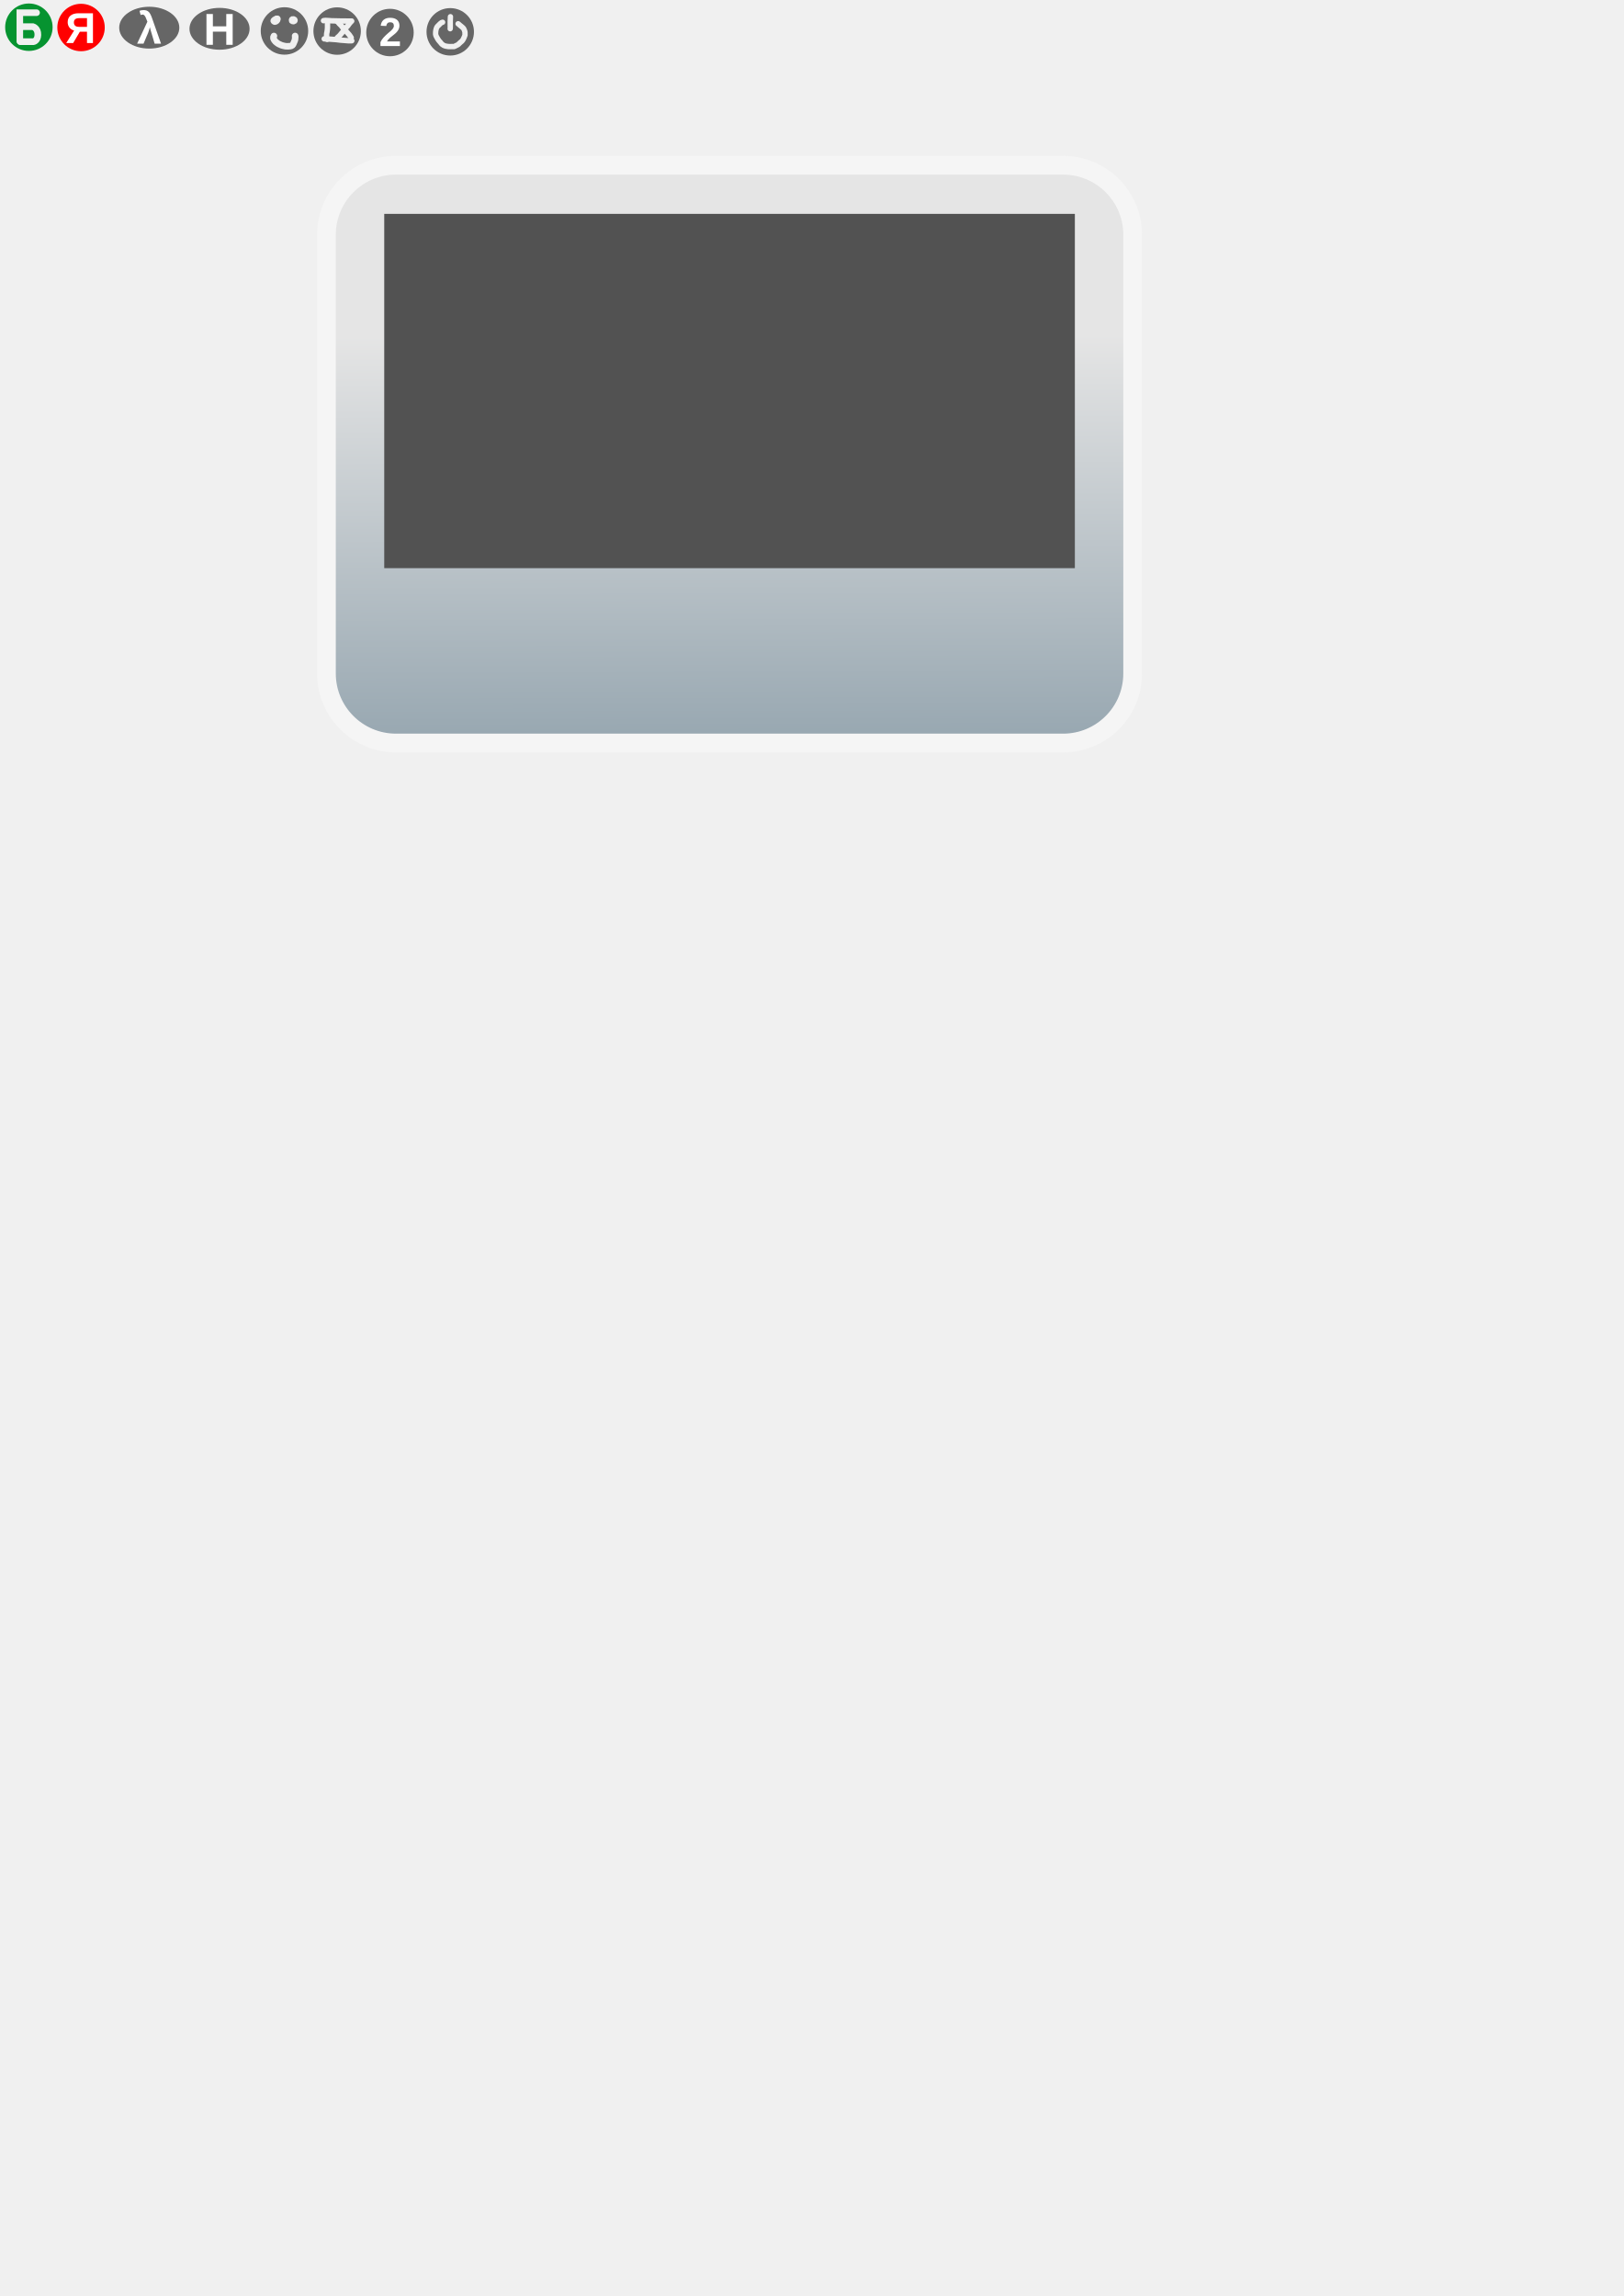
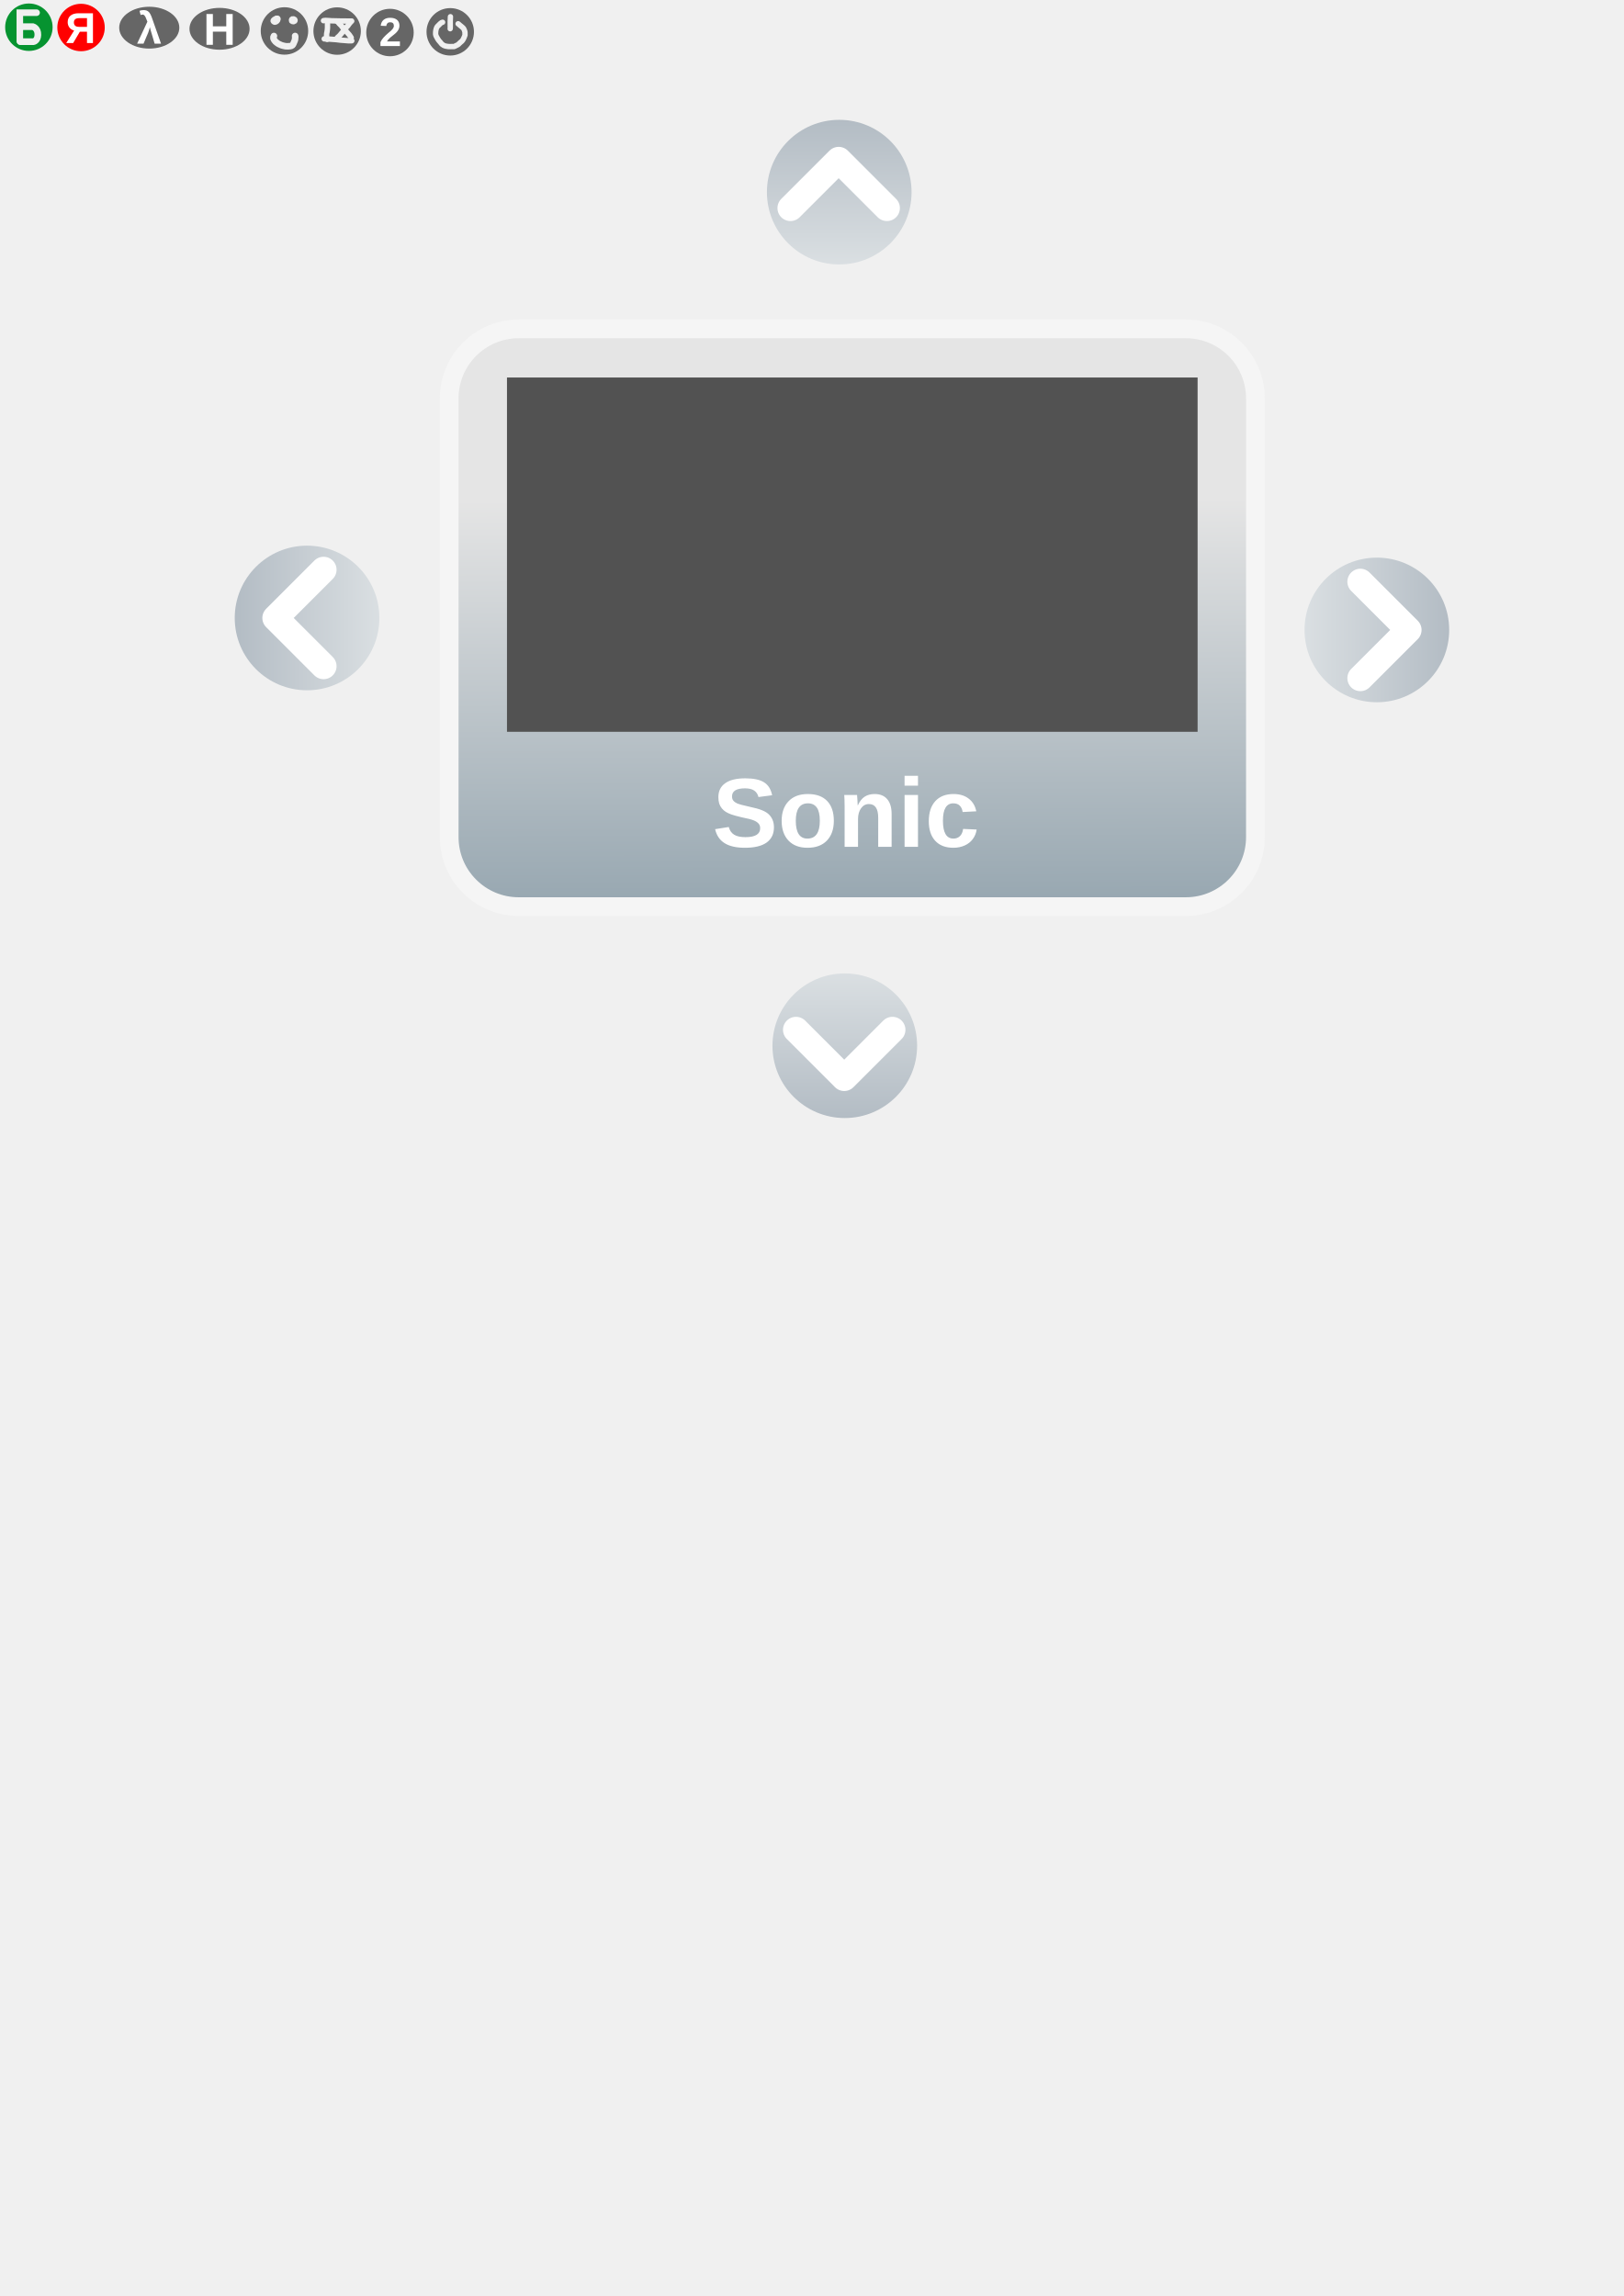
<svg xmlns="http://www.w3.org/2000/svg" xmlns:xlink="http://www.w3.org/1999/xlink" width="210mm" height="297mm" viewBox="0 0 210 297" version="1.1" id="svg421">
  <defs id="defs418">
+     <linearGradient id="linearGradient15762">
+       <stop style="stop-color:#b3bcc4;stop-opacity:1;" offset="0" id="stop15758" />
+       <stop style="stop-color:#dadfe2;stop-opacity:1;" offset="1" id="stop15760" />
+     </linearGradient>
    <linearGradient id="linearGradient11767">
      <stop style="stop-color:#7d929f;stop-opacity:1;" offset="0" id="stop11763" />
      <stop style="stop-color:#e5e5e5;stop-opacity:1;" offset="1" id="stop11765" />
    </linearGradient>
-     <linearGradient xlink:href="#linearGradient11767" id="linearGradient11769" x1="39.799" y1="60.328" x2="39.721" y2="27.372" gradientUnits="userSpaceOnUse" gradientTransform="matrix(1.832956,0,0,2.125664,11.36679,-14.73797)" />
+     <linearGradient xlink:href="#linearGradient11767" id="linearGradient11769" x1="39.799" y1="60.328" x2="39.721" y2="27.372" gradientUnits="userSpaceOnUse" gradientTransform="matrix(1.832956,0,0,2.125664,27.24179,6.4287)" />
+     <linearGradient xlink:href="#linearGradient15762" id="linearGradient15764" x1="10.122" y1="64.127" x2="35.595" y2="64.127" gradientUnits="userSpaceOnUse" gradientTransform="matrix(0.734449,0,0,0.734449,22.92552,32.84041)" />
+     <linearGradient xlink:href="#linearGradient15762" id="linearGradient15803" gradientUnits="userSpaceOnUse" gradientTransform="matrix(0.734449,0,0,0.734449,-194.8627,34.38846)" x1="10.122" y1="64.127" x2="35.595" y2="64.127" />
+     <linearGradient xlink:href="#linearGradient15762" id="linearGradient15844" gradientUnits="userSpaceOnUse" gradientTransform="matrix(0.734449,0,0,0.734449,8.066312,61.44565)" x1="10.122" y1="64.127" x2="35.595" y2="64.127" />
+     <linearGradient xlink:href="#linearGradient15762" id="linearGradient15885" gradientUnits="userSpaceOnUse" gradientTransform="matrix(0.734449,0,0,0.734449,-152.0588,62.16242)" x1="10.122" y1="64.127" x2="35.595" y2="64.127" />
  </defs>
  <g id="layer1">
+     <circle style="fill:url(#linearGradient15764);fill-opacity:1;stroke:none;stroke-width:1.78;stroke-linecap:round;stroke-linejoin:round;stroke-dasharray:none;stroke-opacity:1;stop-color:#000000" id="path13126" cx="39.714" cy="79.938" r="9.354" />
    <circle style="fill:#069330;stroke-width:0.272;stroke-linecap:round;stop-color:#000000" id="path598" cx="3.736" cy="3.52" r="3.068" />
    <g id="g2451" transform="translate(-9.46247,-1.26374)" style="stroke:#f0f0f0;stroke-opacity:1">
      <path style="fill:none;stroke:#f0f0f0;stroke-width:0.847;stroke-linecap:round;stroke-dasharray:none;stroke-opacity:1;stop-color:#000000" d="M 12.027,6.605 V 2.906 h 2.169" id="path758" />
      <path style="fill:none;stroke:#f0f0f0;stroke-width:0.863;stroke-linecap:round;stroke-dasharray:none;stroke-opacity:1;stop-color:#000000" d="m 12.094,4.713 h 1.63 c 0,0 0.661,0.181 0.636,1.061 -0.024,0.793 -0.562,0.879 -0.562,0.879 h -1.697" id="path1486" />
    </g>
    <circle style="fill:#ff0000;stroke-width:0.272;stroke-linecap:round;stop-color:#000000" id="path598-2" cx="10.481" cy="3.559" r="3.068" />
    <circle style="fill:#666666;stroke-width:0.272;stroke-linecap:round;stop-color:#000000" id="path598-2-5" cx="36.791" cy="4.004" r="3.068" />
    <circle style="fill:#666666;stroke-width:0.272;stroke-linecap:round;stop-color:#000000" id="path598-2-5-0" cx="43.604" cy="4.018" r="3.068" />
    <circle style="fill:#666666;stroke-width:0.272;stroke-linecap:round;stop-color:#000000" id="path598-2-5-0-1" cx="50.437" cy="4.208" r="3.068" />
    <ellipse style="fill:#666666;stroke-width:0.288;stroke-linecap:round;stop-color:#000000" id="path598-2-9" cx="19.305" cy="3.579" rx="3.888" ry="2.706" />
    <text xml:space="preserve" style="font-size:5.516px;font-family:'Agency FB';-inkscape-font-specification:'Agency FB';fill:#ffffff;fill-opacity:1;stroke:#f0f0f0;stroke-width:1.472;stroke-linecap:round;stroke-dasharray:none;stroke-opacity:1;stop-color:#000000" x="-12.561" y="5.491" id="text3290" transform="scale(-0.9864034,1.013784)">
      <tspan id="tspan3288" style="font-style:normal;font-variant:normal;font-weight:bold;font-stretch:normal;font-family:Arial;-inkscape-font-specification:'Arial Bold';fill:#ffffff;fill-opacity:1;stroke:none;stroke-width:1.472;stroke-dasharray:none;stroke-opacity:1" x="-12.561" y="5.491">R</tspan>
    </text>
    <text xml:space="preserve" style="font-style:normal;font-variant:normal;font-weight:bold;font-stretch:normal;font-size:5.785px;font-family:Arial;-inkscape-font-specification:'Arial Bold';fill:#ffffff;fill-opacity:1;stroke:none;stroke-width:1.543;stroke-linecap:round;stroke-dasharray:none;stroke-opacity:1;stop-color:#000000" x="17.705" y="5.649" id="text6587">
      <tspan id="tspan6585" style="fill:#ffffff;stroke-width:1.543" x="17.705" y="5.649">λ</tspan>
    </text>
    <ellipse style="fill:#666666;stroke-width:0.288;stroke-linecap:round;stop-color:#000000" id="path598-2-9-0" cx="28.393" cy="3.726" rx="3.888" ry="2.706" />
    <text xml:space="preserve" style="font-style:normal;font-variant:normal;font-weight:bold;font-stretch:normal;font-size:5.785px;font-family:Arial;-inkscape-font-specification:'Arial Bold';fill:#ffffff;fill-opacity:1;stroke:none;stroke-width:1.543;stroke-linecap:round;stroke-dasharray:none;stroke-opacity:1;stop-color:#000000" x="26.314" y="5.797" id="text6587-2">
      <tspan id="tspan6585-7" style="fill:#ffffff;stroke-width:1.543" x="26.314" y="5.797">H</tspan>
    </text>
    <path style="fill:none;fill-opacity:1;stroke:#f0f0f0;stroke-width:0.847;stroke-linecap:round;stroke-dasharray:none;stroke-opacity:1;stop-color:#000000" d="m 35.873,2.433 c -0.176,0 -0.064,-0.019 -0.25,0.083 -0.193,0.106 -0.091,0.015 -0.209,0.153 -0.004,0.005 -0.014,0.007 -0.014,0.014 0,0.067 0.141,0.136 0.195,0.111 0.123,-0.057 0.261,-0.143 0.278,-0.292 0.003,-0.023 0.019,-0.056 0,-0.07 -0.034,-0.024 -0.083,0 -0.125,0" id="path6891" />
    <path style="fill:none;fill-opacity:1;stroke:#f0f0f0;stroke-width:0.847;stroke-linecap:round;stroke-dasharray:none;stroke-opacity:1;stop-color:#000000" d="m 37.959,2.517 c -0.021,0.048 -0.066,-0.024 -0.097,-0.014 -0.041,0.014 -0.025,0.018 -0.056,0.056 -0.008,0.01 -0.021,0.017 -0.028,0.028 -0.005,0.008 0,0.019 0,0.028 0,0.019 -0.008,0.039 0,0.056 0.042,0.084 0.306,0.092 0.306,-0.042 0,-0.014 0.008,-0.03 0,-0.042 -0.011,-0.016 -0.109,-0.068 -0.125,-0.07 -0.037,-0.003 -0.074,0.01 -0.111,0.014 -0.006,7.144e-4 -0.037,-0.004 -0.042,0 -0.003,0.003 7.94e-4,0.009 0,0.014 -0.002,0.009 -0.036,0.089 -0.028,0.097 0.012,0.012 0.026,0.023 0.042,0.028 0.008,0.003 0.162,0.01 0.167,0 0.009,-0.019 0.014,-0.074 0.014,-0.097" id="path6956" />
    <path style="fill:none;fill-opacity:1;stroke:#f0f0f0;stroke-width:0.847;stroke-linecap:round;stroke-dasharray:none;stroke-opacity:1;stop-color:#000000" d="m 35.428,4.658 c -0.08,0.136 -0.056,0.085 -0.056,0.264 0,0.061 -0.006,0.08 0.028,0.139 0.02,0.034 0.049,0.063 0.07,0.097 0.048,0.082 0.002,0.058 0.07,0.125 0.007,0.007 0.021,0.006 0.028,0.014 0.031,0.035 0.053,0.077 0.083,0.111 0.007,0.008 0.02,0.007 0.028,0.014 0.109,0.087 0.21,0.183 0.334,0.25 0.067,0.037 0.14,0.063 0.209,0.097 0.154,0.077 0.201,0.094 0.375,0.139 0.276,0.072 0.367,0.095 0.654,0.083 0.157,-0.006 0.431,-0.014 0.556,-0.125 0.113,-0.101 0.192,-0.346 0.25,-0.473 0.11,-0.24 0.125,-0.326 0.125,-0.598 0,-0.058 0.004,-0.087 -0.014,-0.139" id="path6958" />
    <path style="fill:none;fill-opacity:1;stroke:#f0f0f0;stroke-width:0.7;stroke-linecap:round;stroke-dasharray:none;stroke-opacity:1;stop-color:#000000" d="m 43.617,4.884 c 0.111,-0.103 0.23,-0.197 0.333,-0.308 0.124,-0.134 0.232,-0.283 0.349,-0.424 0.133,-0.16 0.108,-0.105 0.286,-0.333 0.252,-0.323 -0.102,0.073 0.206,-0.283 0.063,-0.073 0.139,-0.132 0.198,-0.208 0.027,-0.034 0.047,-0.073 0.071,-0.108 0.02,-0.029 0.044,-0.054 0.063,-0.083 0.015,-0.021 0.024,-0.046 0.04,-0.067 0.011,-0.014 0.028,-0.021 0.04,-0.033 0.032,-0.033 0.055,-0.075 0.087,-0.108 0.004,-0.004 0.013,-0.003 0.016,-0.008 0.006,-0.01 0.003,-0.023 0.008,-0.033 0.017,-0.035 0.078,-0.071 0.103,-0.125" id="path7804" />
    <path style="fill:none;fill-opacity:1;stroke:#f0f0f0;stroke-width:0.697;stroke-linecap:round;stroke-dasharray:none;stroke-opacity:1;stop-color:#000000" d="m 42.355,2.756 c 0,0.244 0,0.488 0,0.732 0,0.038 0.003,0.075 0,0.113 -0.012,0.175 -0.031,0.378 -0.065,0.555 -0.008,0.043 -0.024,0.085 -0.033,0.129 -0.01,0.053 -0.011,0.107 -0.016,0.161 -0.005,0.05 -0.006,0.241 0,0.297 0.007,0.062 0.03,0.104 0.049,0.161 0.006,0.018 -0.002,0.056 0,0.072 0.004,0.044 0.016,0.078 0.016,0.121" id="path7806" />
    <path style="fill:none;fill-opacity:1;stroke:#f0f0f0;stroke-width:0.7;stroke-linecap:round;stroke-dasharray:none;stroke-opacity:1;stop-color:#000000" d="m 41.84,2.673 c 0.09,-0.011 0.179,-0.035 0.27,-0.033 0.257,0.004 0.513,0.04 0.77,0.05 0.375,0.015 0.751,0.018 1.126,0.025 0.209,0.004 0.418,-0.003 0.627,0 0.056,7.833e-4 0.111,0.007 0.167,0.008 0.227,0.007 0.456,0 0.682,0" id="path7808" />
    <path style="fill:none;fill-opacity:1;stroke:#f0f0f0;stroke-width:0.7;stroke-linecap:round;stroke-dasharray:none;stroke-opacity:1;stop-color:#000000" d="m 41.935,5.027 c 0.1,0.001 0.201,-0.006 0.301,0 0.167,0.009 0.333,0.029 0.5,0.042 0.338,0.025 0.44,0.022 0.777,0.058 0.175,0.019 0.348,0.053 0.524,0.067 0.193,0.014 0.386,0.028 0.579,0.042 0.021,0.003 0.042,0.007 0.063,0.008 0.143,0.012 0.286,0.015 0.428,0.033 0.05,0.007 0.12,0 0.167,0 0.044,0 0.113,0.01 0.159,0 0.032,-0.007 0.033,-0.008 0.063,-0.008" id="path7810" />
    <path style="fill:none;fill-opacity:1;stroke:#f0f0f0;stroke-width:0.7;stroke-linecap:round;stroke-dasharray:none;stroke-opacity:1;stop-color:#000000" d="m 45.423,4.879 c -0.084,-0.126 -0.158,-0.258 -0.252,-0.377 C 45.059,4.358 44.928,4.228 44.807,4.091 44.67,3.934 44.72,3.967 44.523,3.756 44.244,3.457 44.579,3.869 44.277,3.508 44.215,3.435 44.168,3.35 44.102,3.28 c -0.029,-0.032 -0.065,-0.057 -0.096,-0.087 -0.025,-0.024 -0.047,-0.052 -0.072,-0.076 -0.019,-0.018 -0.042,-0.031 -0.059,-0.05 -0.012,-0.013 -0.016,-0.031 -0.027,-0.044 -0.028,-0.037 -0.065,-0.066 -0.093,-0.103 -0.004,-0.005 -9.47e-4,-0.013 -0.006,-0.017 -0.009,-0.007 -0.022,-0.007 -0.032,-0.013 -0.032,-0.022 -0.058,-0.088 -0.107,-0.121" id="path7804-3" />
    <text xml:space="preserve" style="font-style:normal;font-variant:normal;font-weight:bold;font-stretch:normal;font-size:5.227px;font-family:Arial;-inkscape-font-specification:'Arial Bold';fill:none;fill-opacity:1;stroke:#f0f0f0;stroke-width:1.394;stroke-linecap:round;stroke-dasharray:none;stroke-opacity:1;stop-color:#000000" x="49.02" y="5.958" id="text9360">
      <tspan id="tspan9358" style="fill:#ffffff;fill-opacity:1;stroke:none;stroke-width:1.394" x="49.02" y="5.958">2</tspan>
    </text>
    <circle style="fill:#666666;stroke-width:0.272;stroke-linecap:round;stop-color:#000000" id="path598-2-5-0-1-7" cx="58.231" cy="4.116" r="3.068" />
    <path style="fill:none;fill-opacity:1;stroke:#f0f0f0;stroke-width:0.695;stroke-linecap:round;stroke-dasharray:none;stroke-opacity:1;stop-color:#000000" d="m 58.257,2.161 c -0.036,0.375 -0.023,0.754 -0.023,1.13 0,0.088 0,0.175 0,0.263 0,0.023 0.006,0.057 0,0.08 -0.008,0.032 -0.011,0.047 -0.011,0.08" id="path10913" />
    <path style="fill:none;fill-opacity:1;stroke:#f0f0f0;stroke-width:0.695;stroke-linecap:round;stroke-dasharray:none;stroke-opacity:1;stop-color:#000000" d="m 57.241,2.88 c -0.134,0.045 -0.153,0.04 -0.285,0.16 -0.14,0.126 -0.27,0.263 -0.4,0.4 -0.023,0.024 -0.043,0.05 -0.057,0.08 -0.12,0.25 -0.16,0.525 -0.16,0.799 0,0.034 -0.005,0.069 0,0.103 0.027,0.183 0.121,0.359 0.217,0.514 0.059,0.095 0.129,0.227 0.205,0.32 0.027,0.067 0.094,0.097 0.137,0.148 0.062,0.075 0.118,0.155 0.183,0.228 0.02,0.022 0.035,0.049 0.057,0.068 0.035,0.03 0.076,0.053 0.114,0.08 0.038,0.027 0.073,0.058 0.114,0.08 0.181,0.094 0.428,0.145 0.628,0.16 0.178,0.013 0.358,0 0.536,0 0.068,0 0.138,0.013 0.205,0 0.054,-0.011 0.152,-0.076 0.205,-0.103 0.069,-0.034 0.269,-0.11 0.354,-0.183 0.01,-0.009 0.013,-0.025 0.023,-0.034 0.067,-0.067 0.135,-0.131 0.205,-0.194 0.074,-0.067 0.156,-0.125 0.228,-0.194 0.062,-0.059 0.157,-0.223 0.194,-0.297 0.035,-0.07 0.179,-0.383 0.194,-0.468 0.01,-0.06 0,-0.122 0,-0.183 0,-0.061 0.006,-0.122 0,-0.183 -0.005,-0.05 -0.019,-0.1 -0.034,-0.148 C 60.098,4.008 60.012,3.757 59.969,3.702 59.842,3.541 59.666,3.422 59.512,3.291 59.425,3.217 59.345,3.137 59.25,3.074" id="path10915" />
-     <path style="fill:url(#linearGradient11769);fill-opacity:1;stroke:#f5f5f5;stroke-width:2.423;stroke-linecap:round;stroke-linejoin:round;stroke-dasharray:none;stroke-opacity:1;stop-color:#000000" id="rect11761" width="104.273" height="74.735" x="42.219" y="21.376" d="m 51.215,21.376 h 86.281 a 8.996,8.996 45 0 1 8.996,8.996 v 56.744 a 8.996,8.996 135 0 1 -8.996,8.996 H 51.215 A 8.996,8.996 45 0 1 42.219,87.115 V 30.372 a 8.996,8.996 135 0 1 8.996,-8.996 z" />
-     <rect style="fill:#525252;fill-opacity:1;stroke:none;stroke-width:3.117;stroke-linecap:round;stroke-linejoin:round;stroke-dasharray:none;stroke-opacity:1;stop-color:#000000" id="rect12792" width="89.321" height="45.829" x="49.695" y="27.665" />
+     <path style="fill:url(#linearGradient11769);fill-opacity:1;stroke:#f5f5f5;stroke-width:2.423;stroke-linecap:round;stroke-linejoin:round;stroke-dasharray:none;stroke-opacity:1;stop-color:#000000" id="rect11761" width="104.273" height="74.735" x="58.094" y="42.542" d="m 67.09,42.542 h 86.281 a 8.996,8.996 45 0 1 8.996,8.996 v 56.744 a 8.996,8.996 135 0 1 -8.996,8.996 H 67.09 a 8.996,8.996 45 0 1 -8.996,-8.996 V 51.538 a 8.996,8.996 135 0 1 8.996,-8.996 z" />
+     <rect style="fill:#525252;fill-opacity:1;stroke:none;stroke-width:3.117;stroke-linecap:round;stroke-linejoin:round;stroke-dasharray:none;stroke-opacity:1;stop-color:#000000" id="rect12792" width="89.321" height="45.829" x="65.57" y="48.832" />
+     <path style="fill:none;fill-opacity:1;stroke:#ffffff;stroke-width:3.36;stroke-linecap:round;stroke-linejoin:round;stroke-dasharray:none;stroke-opacity:1;stop-color:#000000" d="m 41.849,73.7 -6.238,6.238 6.238,6.238" id="path13072" />
+     <circle style="fill:url(#linearGradient15803);fill-opacity:1;stroke:none;stroke-width:1.78;stroke-linecap:round;stroke-linejoin:round;stroke-dasharray:none;stroke-opacity:1;stop-color:#000000" id="path13126-0" cx="-178.074" cy="81.486" r="9.354" transform="scale(-1,1)" />
+     <path style="fill:none;fill-opacity:1;stroke:#ffffff;stroke-width:3.36;stroke-linecap:round;stroke-linejoin:round;stroke-dasharray:none;stroke-opacity:1;stop-color:#000000" d="m 175.939,75.248 6.238,6.238 -6.238,6.238" id="path13072-1" />
+     <circle style="fill:url(#linearGradient15844);fill-opacity:1;stroke:none;stroke-width:1.78;stroke-linecap:round;stroke-linejoin:round;stroke-dasharray:none;stroke-opacity:1;stop-color:#000000" id="path13126-0-4" cx="24.855" cy="108.543" r="9.354" transform="matrix(0,1,1,0,0,0)" />
+     <path style="fill:none;fill-opacity:1;stroke:#ffffff;stroke-width:3.36;stroke-linecap:round;stroke-linejoin:round;stroke-dasharray:none;stroke-opacity:1;stop-color:#000000" d="m 102.231,26.915 6.238,-6.238 6.238,6.238" id="path13072-1-9" />
+     <circle style="fill:url(#linearGradient15885);fill-opacity:1;stroke:none;stroke-width:1.78;stroke-linecap:round;stroke-linejoin:round;stroke-dasharray:none;stroke-opacity:1;stop-color:#000000" id="path13126-0-4-2" cx="-135.27" cy="109.26" r="9.354" transform="rotate(-90)" />
+     <path style="fill:none;fill-opacity:1;stroke:#ffffff;stroke-width:3.36;stroke-linecap:round;stroke-linejoin:round;stroke-dasharray:none;stroke-opacity:1;stop-color:#000000" d="m 102.948,133.21 6.238,6.238 6.238,-6.238" id="path13072-1-9-2" />
+     <text xml:space="preserve" style="font-style:normal;font-variant:normal;font-weight:bold;font-stretch:normal;font-size:12.692px;font-family:Arial;-inkscape-font-specification:'Arial Bold';fill:#9baab3;fill-opacity:1;stroke:#ffffff;stroke-width:21.679;stroke-linecap:round;stroke-linejoin:round;stroke-dasharray:none;stroke-opacity:1;stop-color:#000000" x="92.127" y="109.538" id="text16092">
+       <tspan id="tspan16090" style="fill:#ffffff;fill-opacity:1;stroke:none;stroke-width:21.679" x="92.127" y="109.538">Sonic</tspan>
+     </text>
  </g>
</svg>
